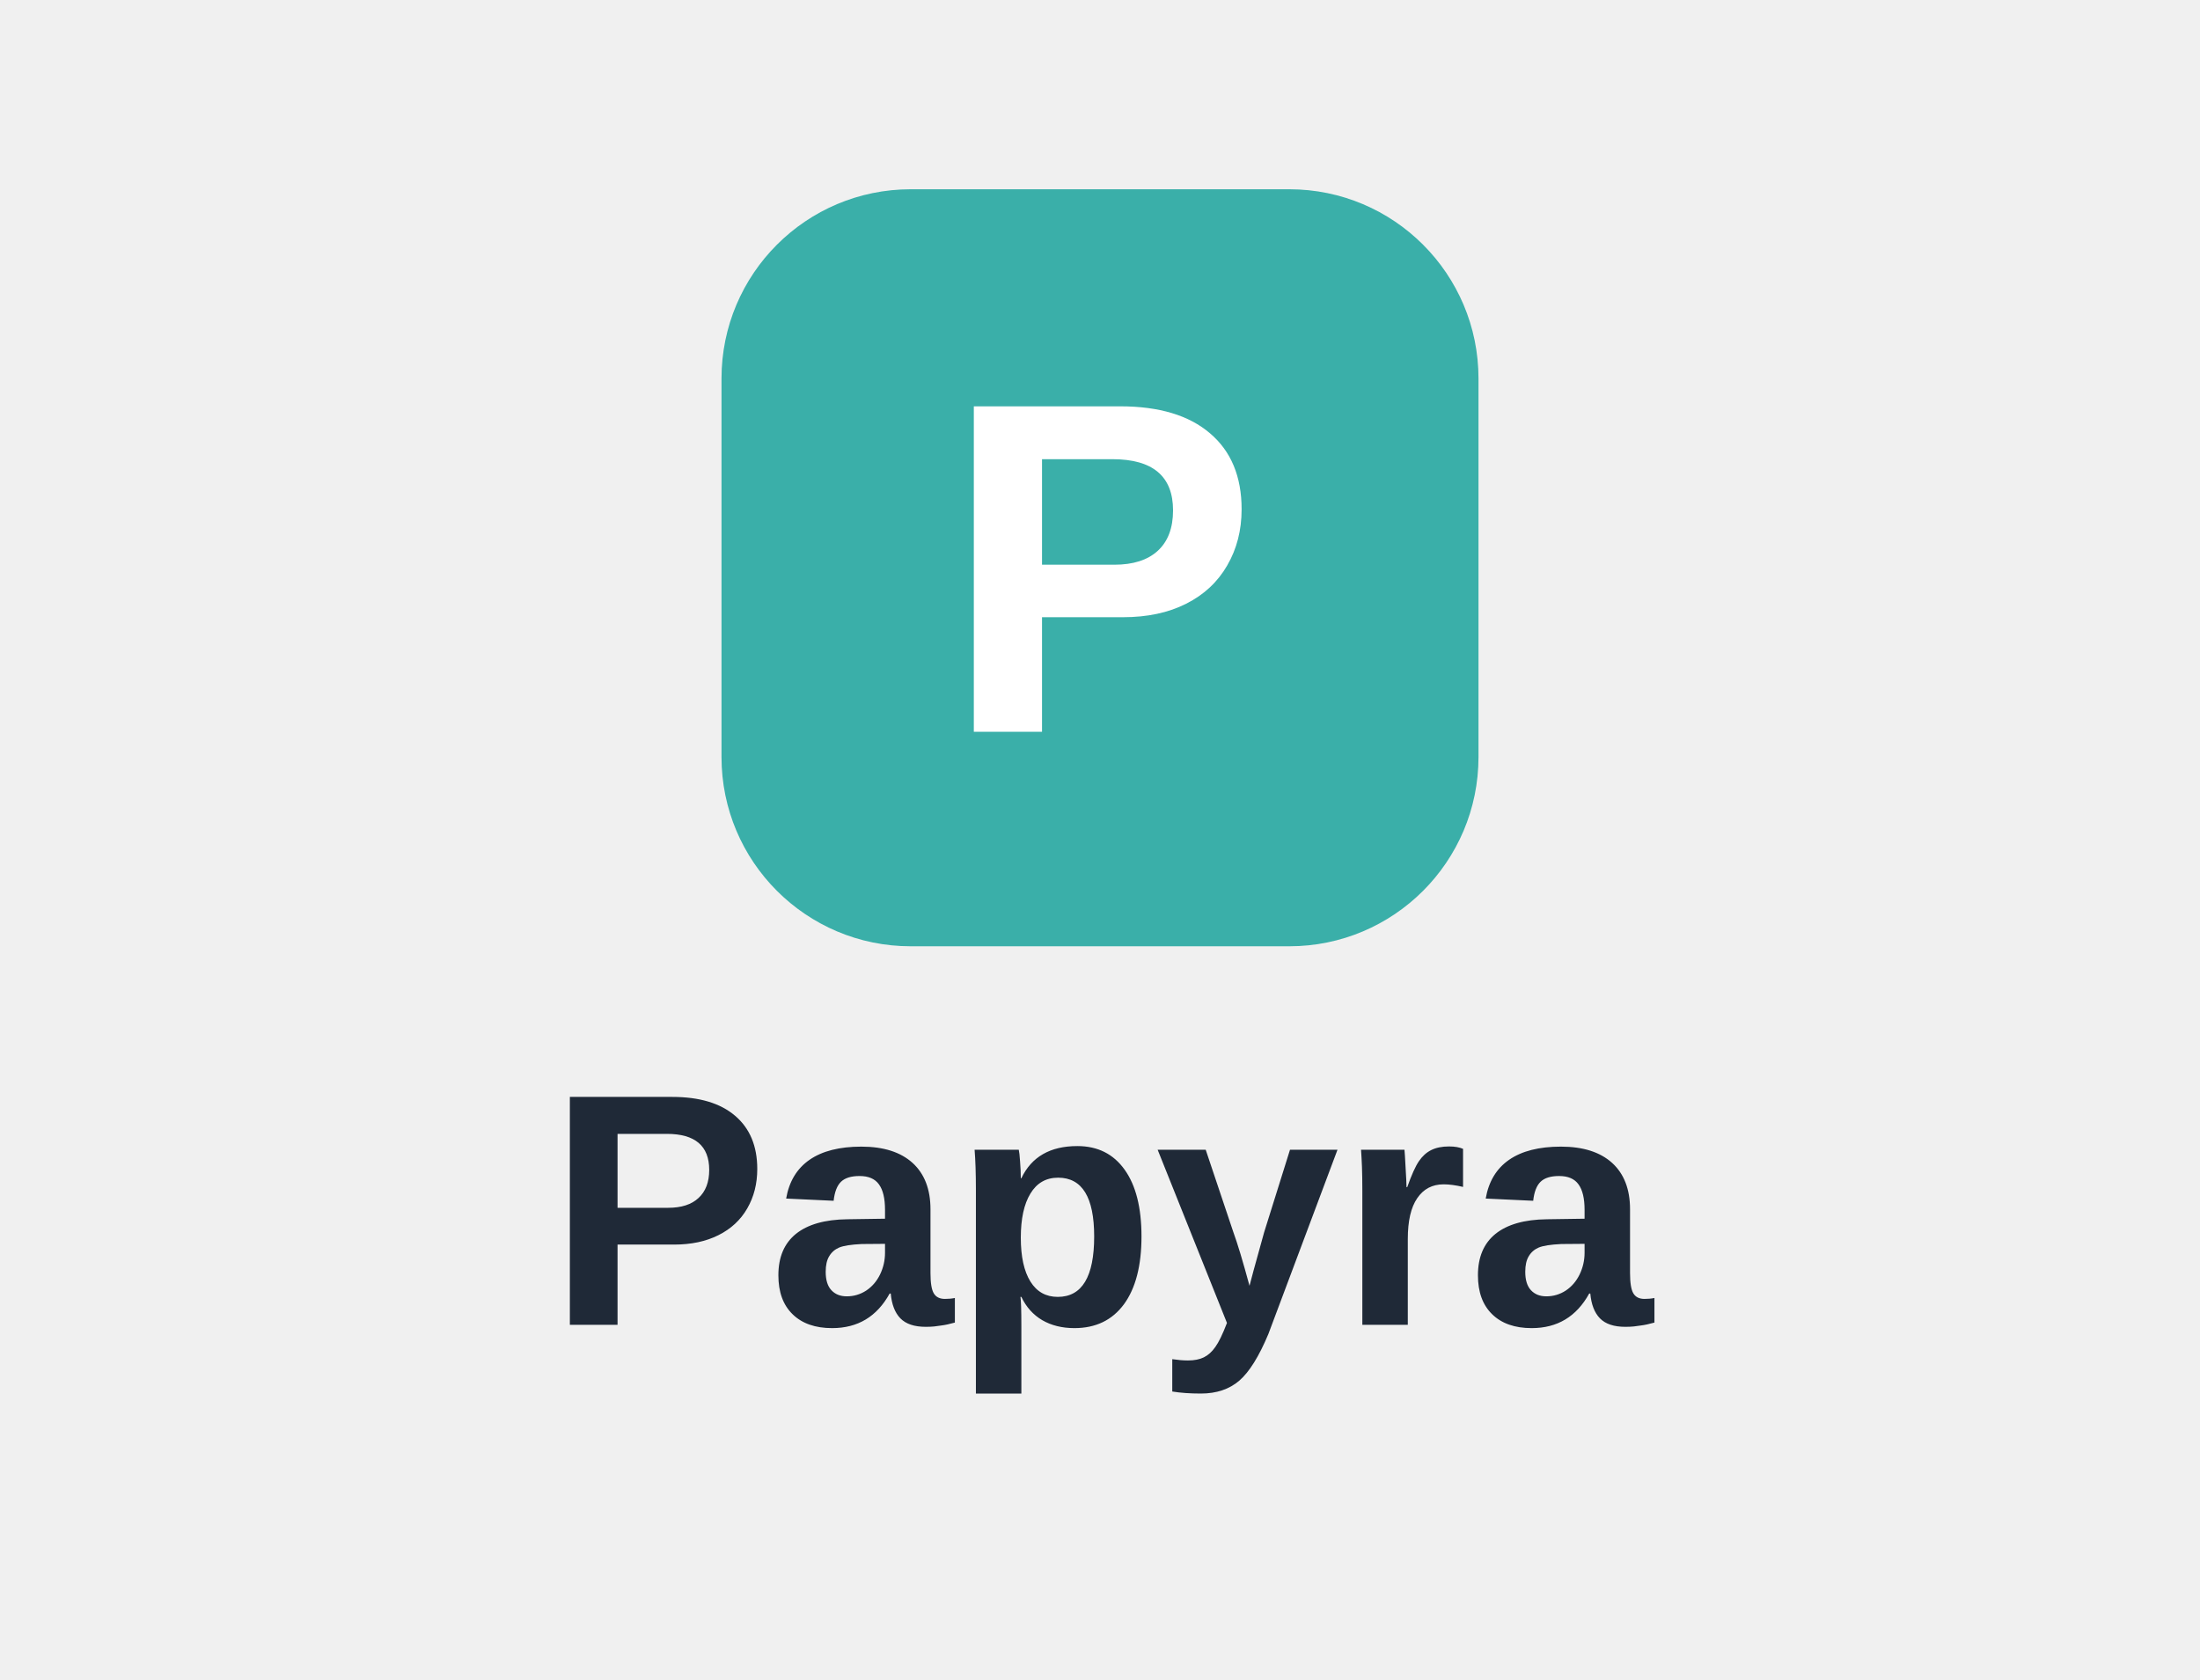
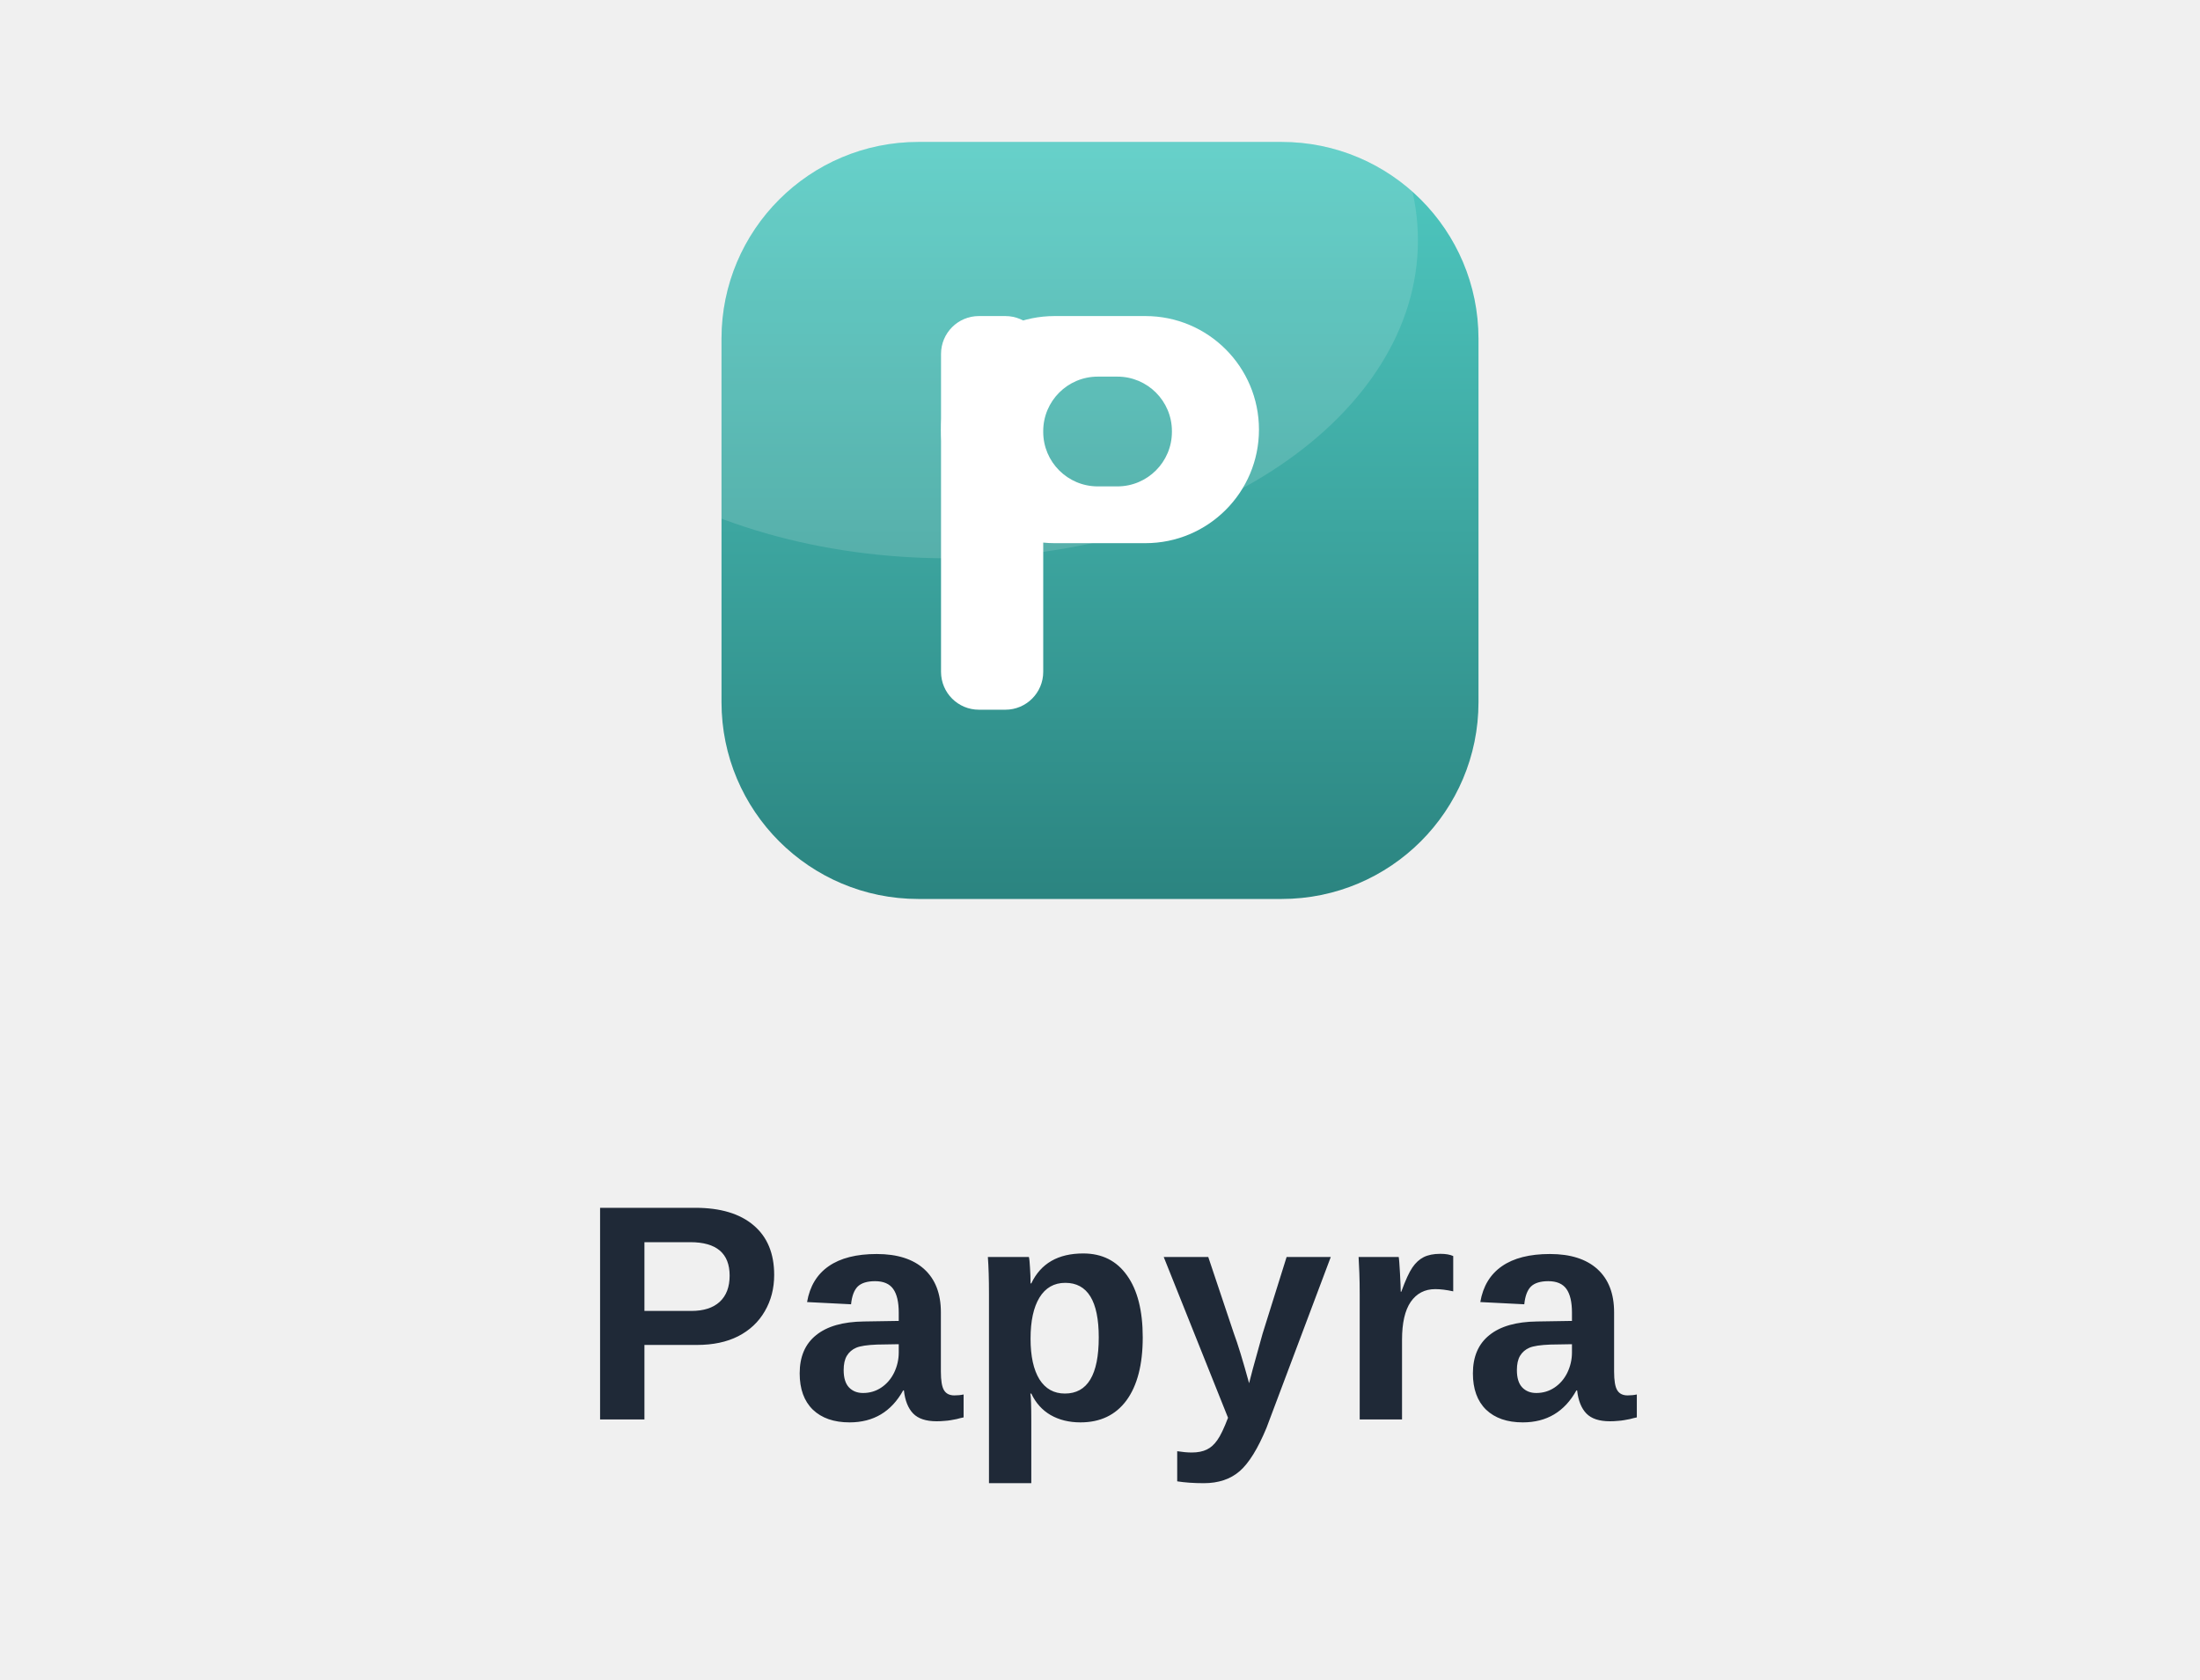
<svg xmlns="http://www.w3.org/2000/svg" width="186" height="142" viewBox="0 0 186 142" fill="none">
-   <rect x="61" y="16" width="64" height="64" rx="16" fill="#3AAFA9" />
-   <text x="93" y="48" text-anchor="middle" dominant-baseline="central" font-family="Arial, Helvetica, sans-serif" font-weight="700" font-size="40" fill="#FFFFFF">P</text>
-   <text x="93" y="112" text-anchor="middle" font-family="Arial, Helvetica, sans-serif" font-weight="700" font-size="28" fill="#1F2937">Papyra</text>
+   <defs>
+     <linearGradient id="pg-llh" x1="93" y1="12" x2="93" y2="76" gradientUnits="userSpaceOnUse">
+       <stop stop-color="#4FC9C1" />
+       <stop offset="1" stop-color="#2B8480" />
+     </linearGradient>
+     <clipPath id="pc-llh">
+       <rect x="61" y="12" width="64" height="64" rx="16.64" />
+     </clipPath>
+     <mask id="pm-llh" maskUnits="userSpaceOnUse" x="61" y="12" width="64" height="64">
+       <rect x="61" y="12" width="64" height="64" fill="black" />
+       <rect x="79.56" y="26.72" width="8.64" height="33.28" rx="3.2" fill="white" />
+       <rect x="79.56" y="26.72" width="26.88" height="19.2" rx="9.6" fill="white" />
+       <rect x="88.2" y="31.84" width="10.88" height="9.28" rx="4.61" fill="black" />
+     </mask>
+   </defs>
+   <rect x="61" y="12" width="64" height="64" rx="16.64" fill="url(#pg-llh)" />
+   <g clip-path="url(#pc-llh)">
+     <ellipse cx="80.2" cy="20.32" rx="39.68" ry="26.88" fill="#FFFFFF" opacity="0.14" />
+   </g>
+   <rect x="61" y="12" width="64" height="64" fill="#FFFFFF" mask="url(#pm-llh)" />
+   <text x="49" y="120" font-family="'Segoe UI', 'Helvetica Neue', Arial, sans-serif" font-weight="700" font-size="26" letter-spacing="0.5" fill="#1F2937">Papyra</text>
</svg>
